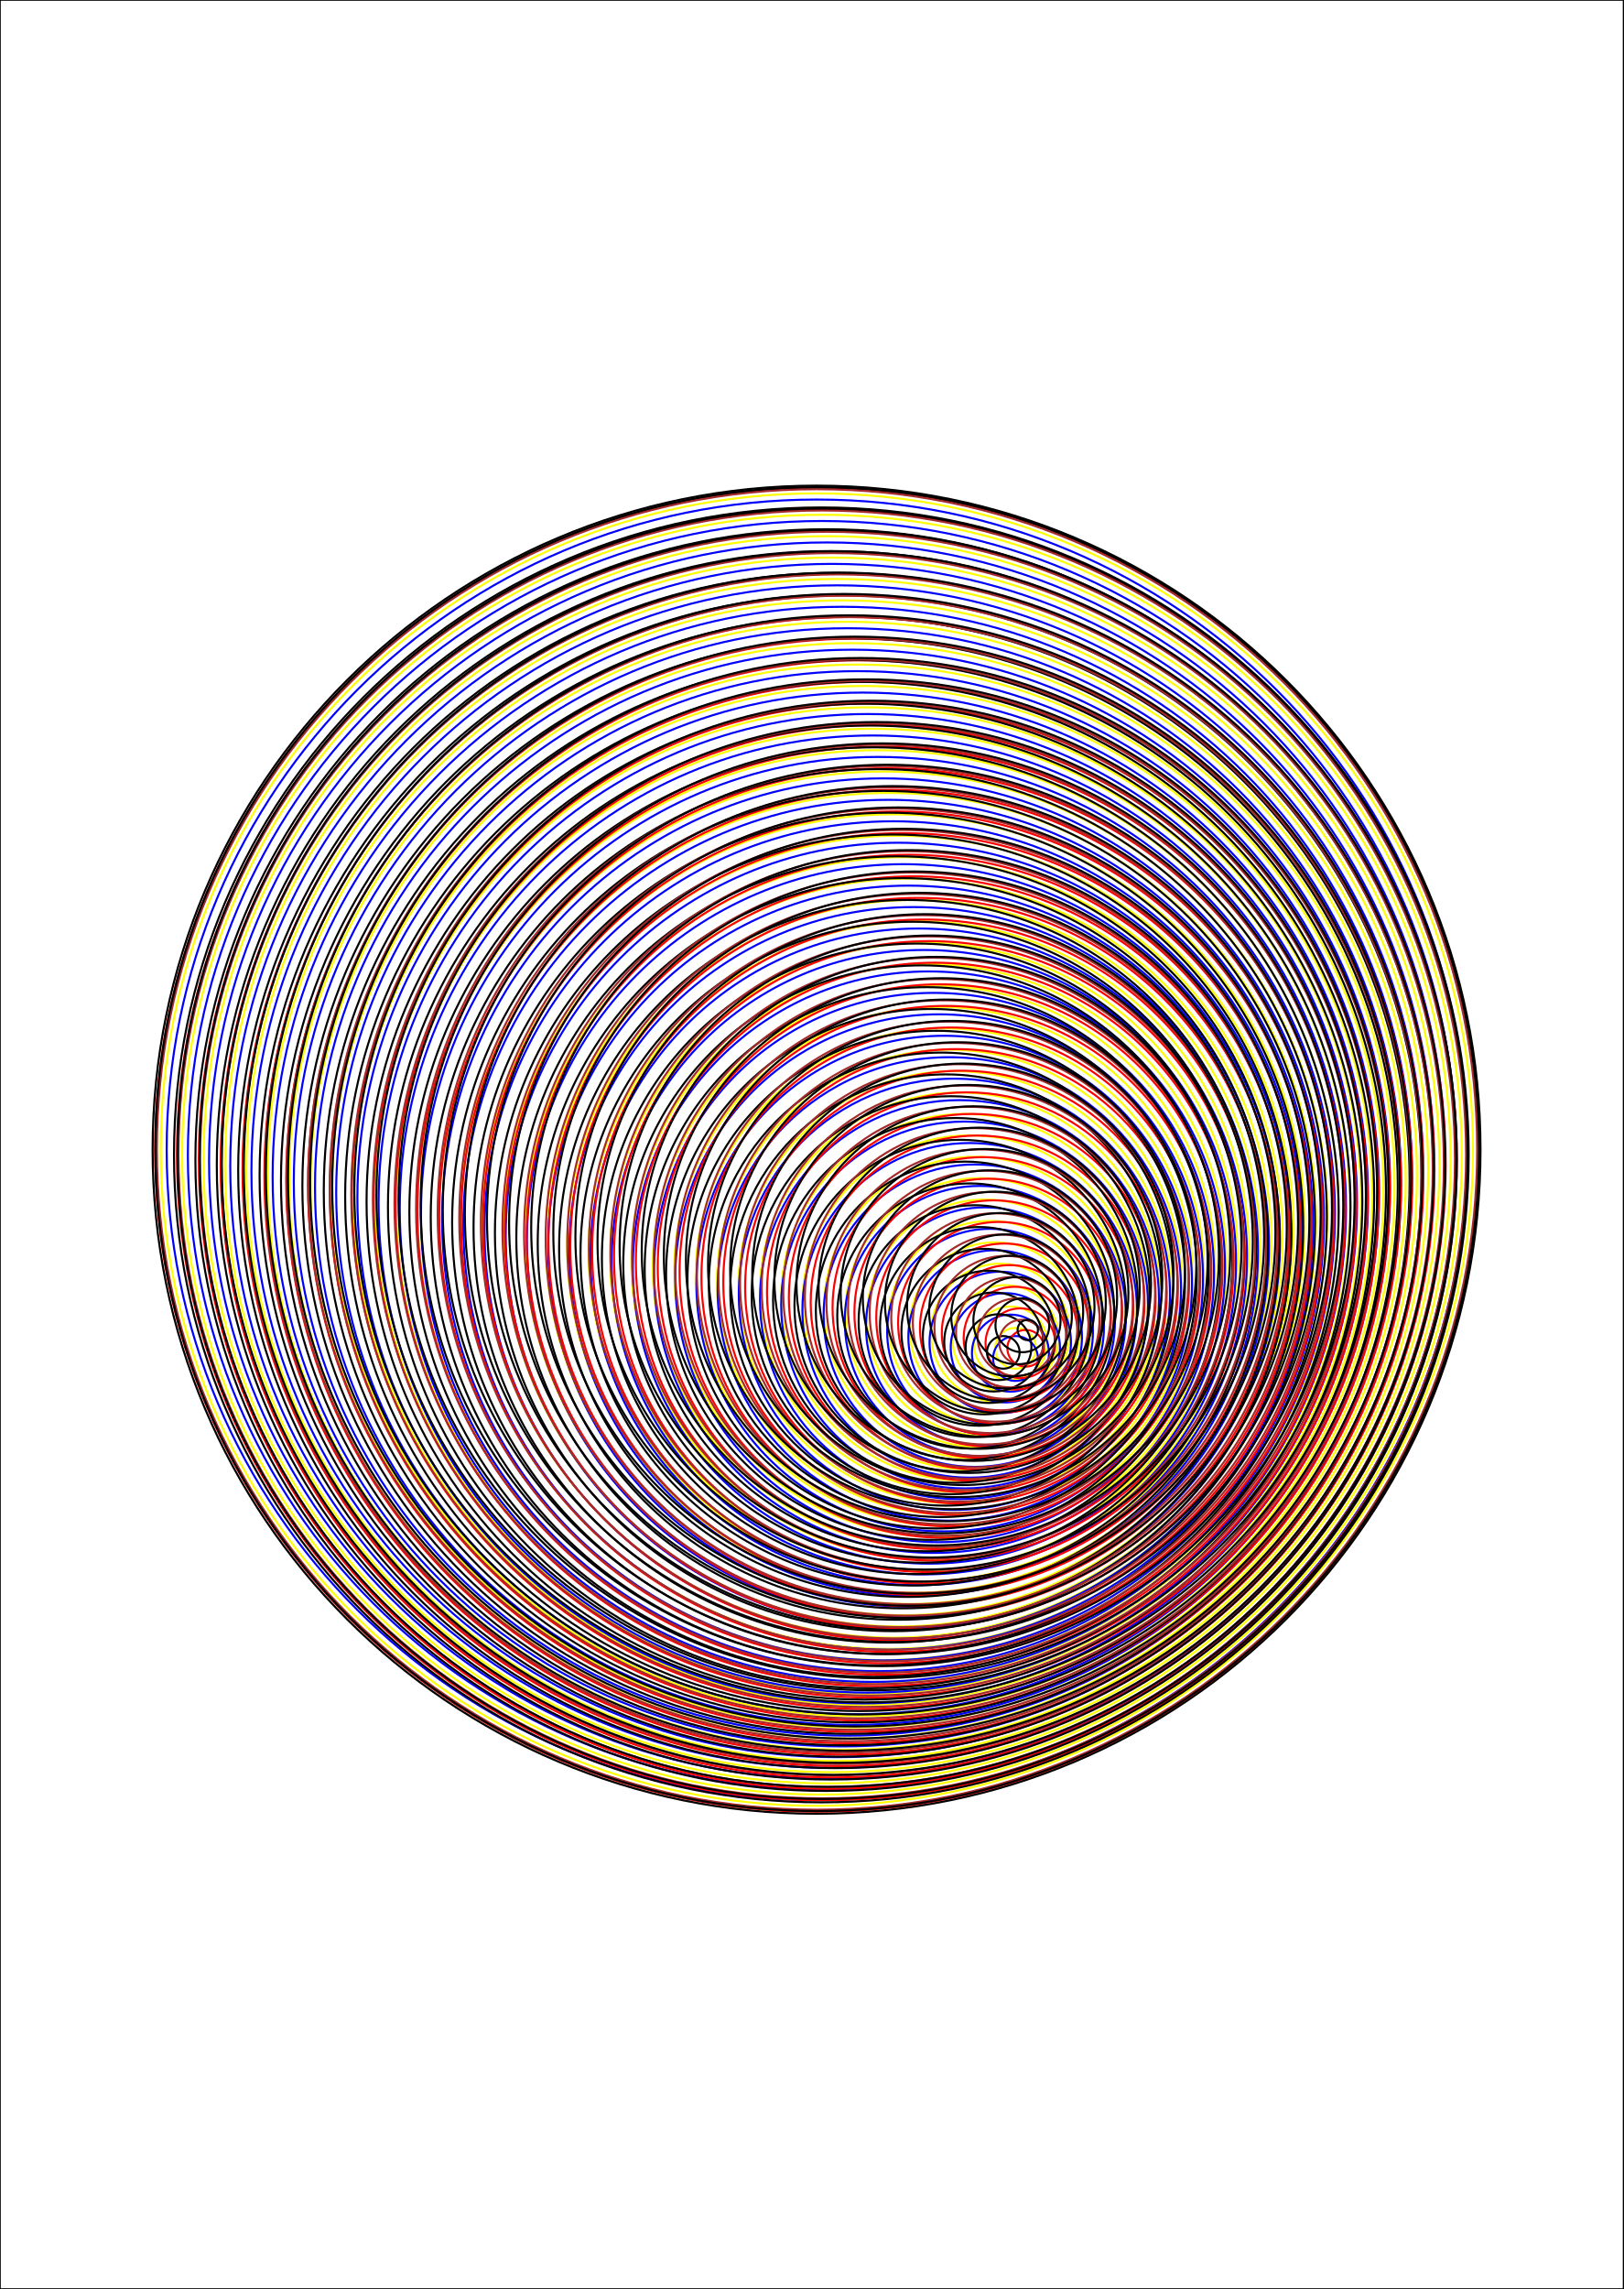
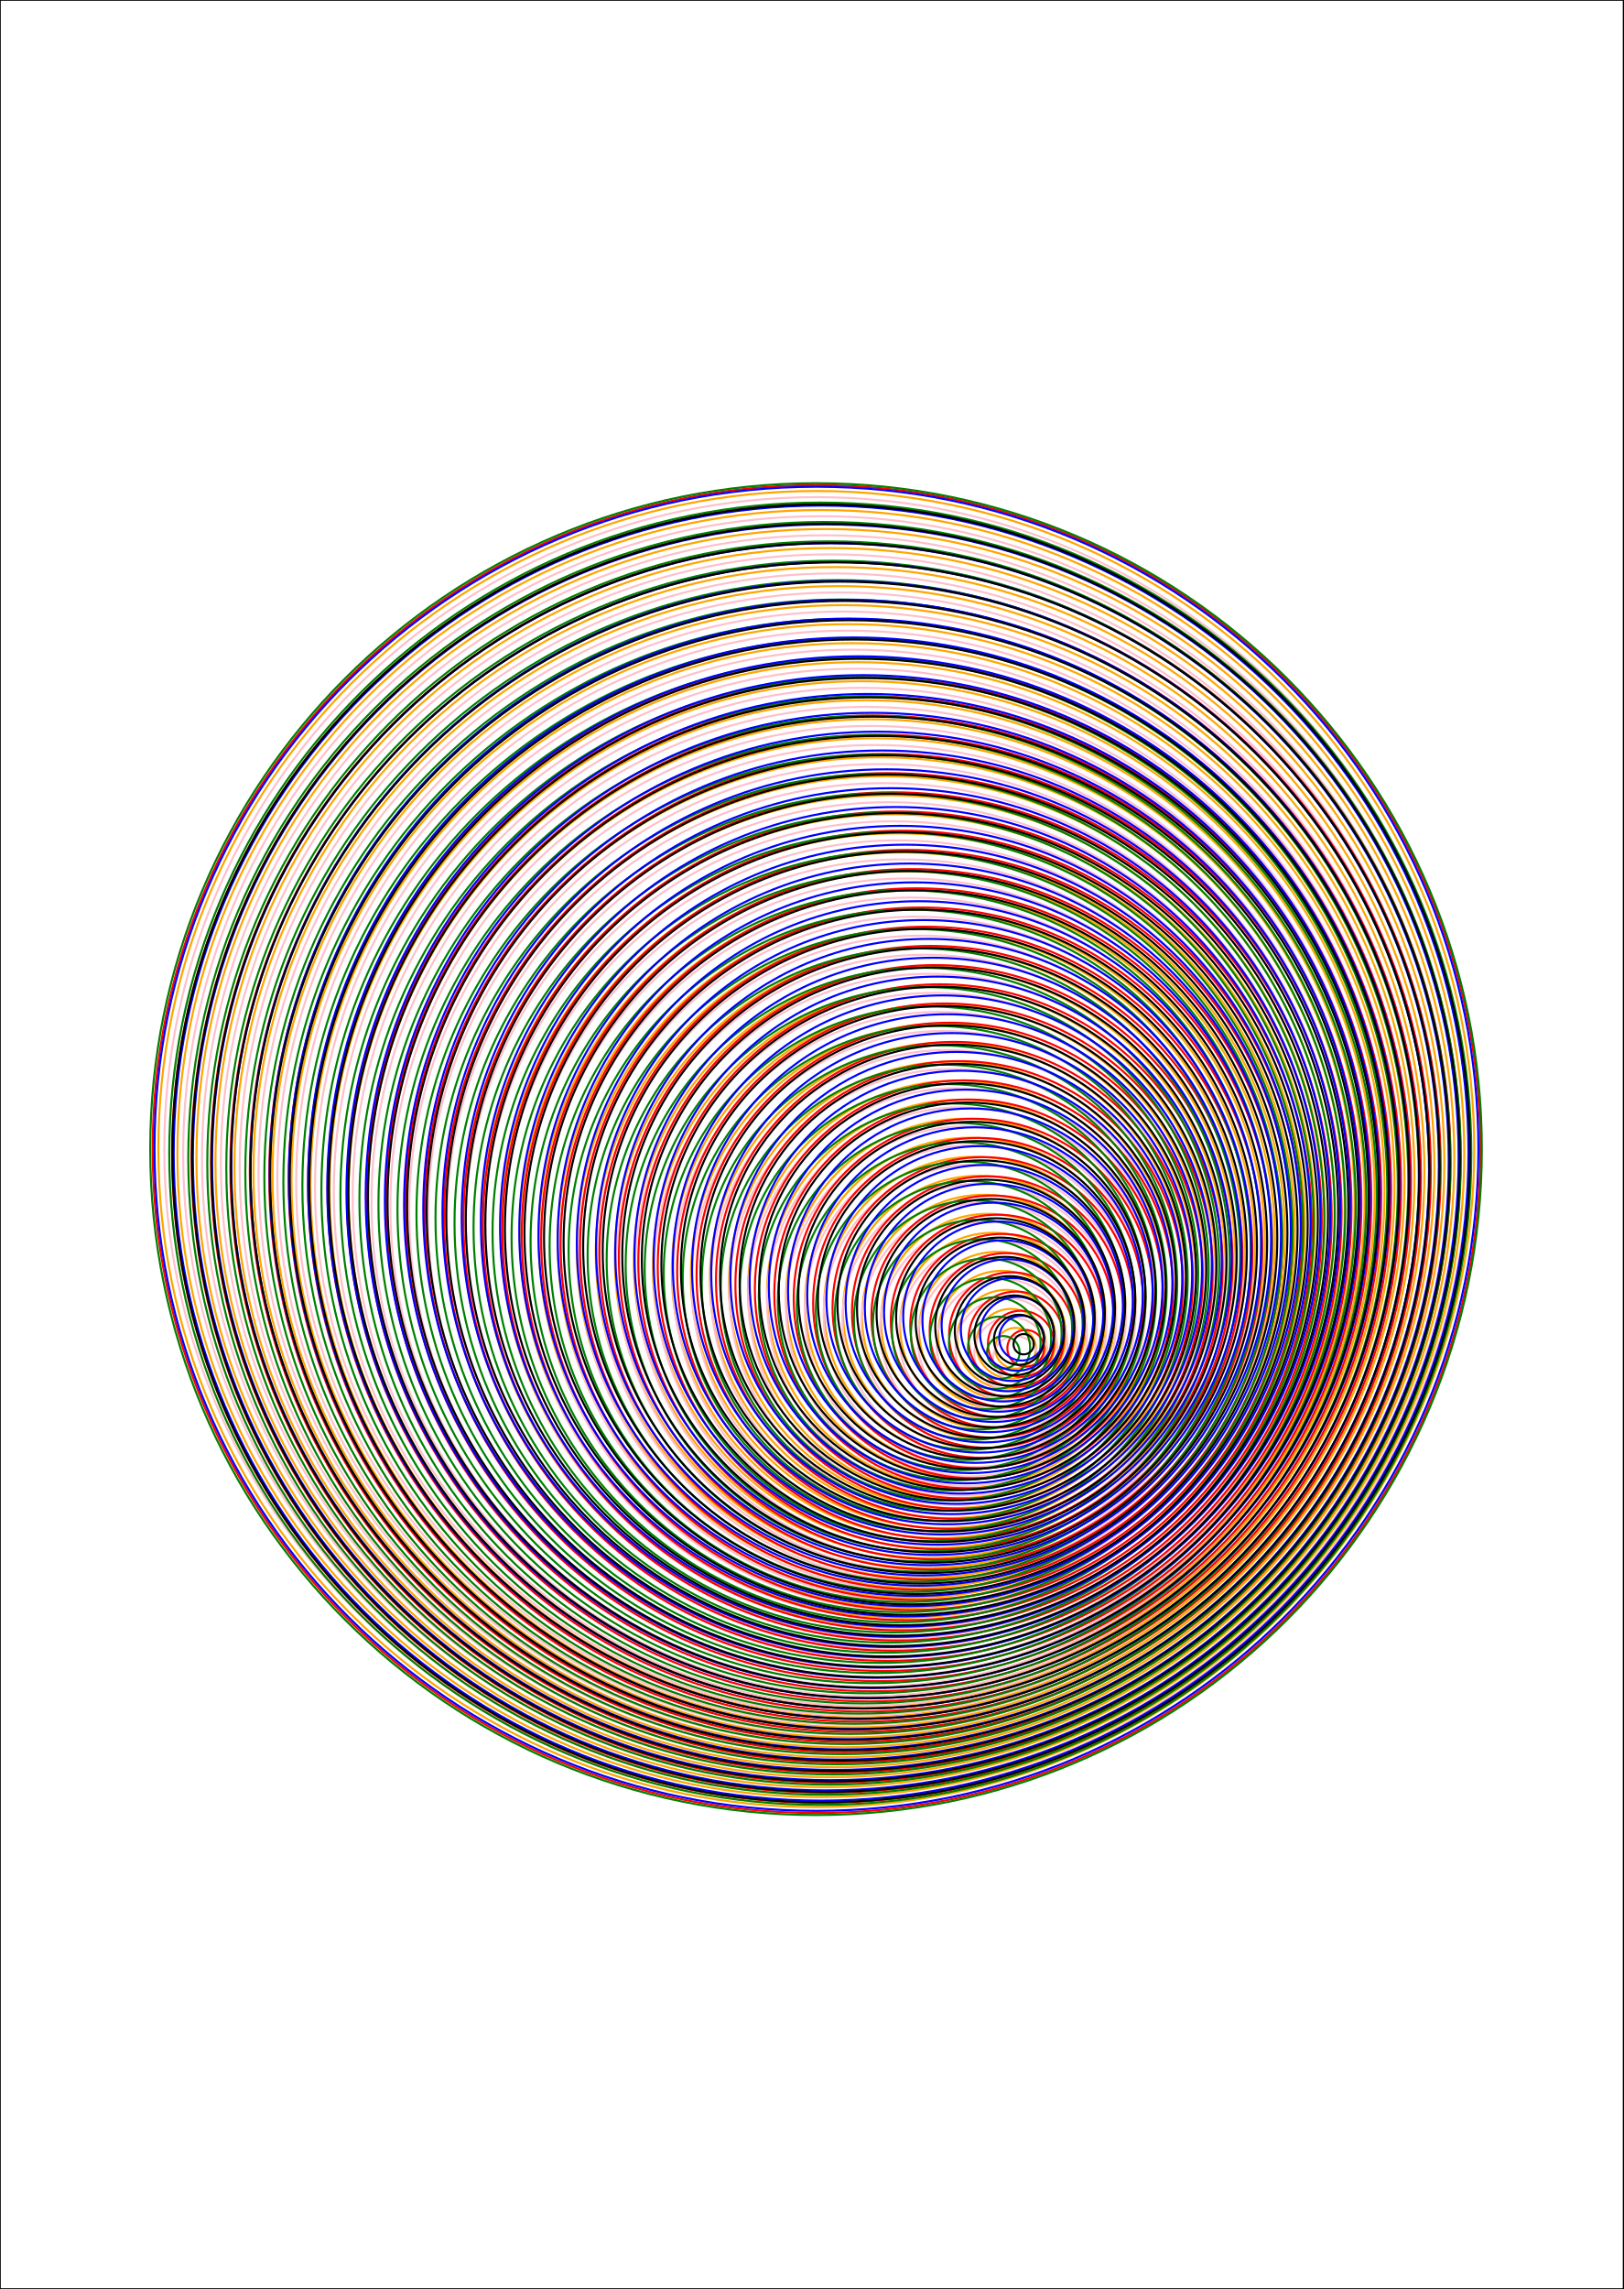
<svg xmlns="http://www.w3.org/2000/svg" height="1123.2px" viewBox="0 0 796.8 1123.2" width="796.8px">
-   <g fill="none" id="layer1" stroke="yellow" stroke-width="1.0px">
+   <g fill="none" id="layer1" stroke="orange" stroke-width="1.0px">
    <circle cx="498.4" cy="661.6" r="10" />
-     <circle cx="495.9" cy="659.1" r="18" />
-     <circle cx="493.4" cy="656.6" r="26" />
-     <circle cx="490.9" cy="654.1" r="34" />
-     <circle cx="488.4" cy="651.6" r="42" />
-     <circle cx="485.9" cy="649.1" r="50" />
-     <circle cx="483.4" cy="646.6" r="58" />
-     <circle cx="480.9" cy="644.1" r="66" />
+     <circle cx="496.178" cy="659.378" r="17.111" />
+     <circle cx="493.956" cy="657.156" r="24.222" />
+     <circle cx="491.733" cy="654.933" r="31.333" />
+     <circle cx="489.511" cy="652.711" r="38.444" />
+     <circle cx="487.289" cy="650.489" r="45.556" />
+     <circle cx="485.067" cy="648.267" r="52.667" />
+     <circle cx="482.844" cy="646.044" r="59.778" />
+     <circle cx="480.622" cy="643.822" r="66.889" />
    <circle cx="478.4" cy="641.6" r="74" />
-     <circle cx="475.9" cy="639.1" r="82" />
-     <circle cx="473.4" cy="636.6" r="90" />
-     <circle cx="470.9" cy="634.1" r="98" />
-     <circle cx="468.4" cy="631.6" r="106" />
-     <circle cx="465.9" cy="629.1" r="114" />
-     <circle cx="463.4" cy="626.6" r="122" />
-     <circle cx="460.9" cy="624.1" r="130" />
+     <circle cx="476.178" cy="639.378" r="81.111" />
+     <circle cx="473.956" cy="637.156" r="88.222" />
+     <circle cx="471.733" cy="634.933" r="95.333" />
+     <circle cx="469.511" cy="632.711" r="102.444" />
+     <circle cx="467.289" cy="630.489" r="109.556" />
+     <circle cx="465.067" cy="628.267" r="116.667" />
+     <circle cx="462.844" cy="626.044" r="123.778" />
+     <circle cx="460.622" cy="623.822" r="130.889" />
    <circle cx="458.4" cy="621.6" r="138" />
-     <circle cx="455.9" cy="619.1" r="146" />
-     <circle cx="453.4" cy="616.6" r="154" />
-     <circle cx="450.9" cy="614.1" r="162" />
-     <circle cx="448.4" cy="611.6" r="170" />
-     <circle cx="445.9" cy="609.1" r="178" />
-     <circle cx="443.4" cy="606.6" r="186" />
-     <circle cx="440.9" cy="604.1" r="194" />
+     <circle cx="456.178" cy="619.378" r="145.111" />
+     <circle cx="453.956" cy="617.156" r="152.222" />
+     <circle cx="451.733" cy="614.933" r="159.333" />
+     <circle cx="449.511" cy="612.711" r="166.444" />
+     <circle cx="447.289" cy="610.489" r="173.556" />
+     <circle cx="445.067" cy="608.267" r="180.667" />
+     <circle cx="442.844" cy="606.044" r="187.778" />
+     <circle cx="440.622" cy="603.822" r="194.889" />
    <circle cx="438.4" cy="601.6" r="202" />
-     <circle cx="435.9" cy="599.1" r="210" />
-     <circle cx="433.4" cy="596.6" r="218" />
-     <circle cx="430.9" cy="594.1" r="226" />
-     <circle cx="428.4" cy="591.6" r="234" />
-     <circle cx="425.9" cy="589.1" r="242" />
-     <circle cx="423.4" cy="586.6" r="250" />
-     <circle cx="420.9" cy="584.1" r="258" />
+     <circle cx="436.178" cy="599.378" r="209.111" />
+     <circle cx="433.956" cy="597.156" r="216.222" />
+     <circle cx="431.733" cy="594.933" r="223.333" />
+     <circle cx="429.511" cy="592.711" r="230.444" />
+     <circle cx="427.289" cy="590.489" r="237.556" />
+     <circle cx="425.067" cy="588.267" r="244.667" />
+     <circle cx="422.844" cy="586.044" r="251.778" />
+     <circle cx="420.622" cy="583.822" r="258.889" />
    <circle cx="418.4" cy="581.6" r="266" />
-     <circle cx="415.9" cy="579.1" r="274" />
-     <circle cx="413.4" cy="576.6" r="282" />
-     <circle cx="410.9" cy="574.1" r="290" />
-     <circle cx="408.4" cy="571.6" r="298" />
-     <circle cx="405.9" cy="569.1" r="306" />
-     <circle cx="403.4" cy="566.6" r="314" />
-     <circle cx="400.9" cy="564.1" r="322" />
-   </g>
-   <g fill="none" id="layer2" stroke="blue" stroke-width="1.0px">
+     <circle cx="416.178" cy="579.378" r="273.111" />
+     <circle cx="413.956" cy="577.156" r="280.222" />
+     <circle cx="411.733" cy="574.933" r="287.333" />
+     <circle cx="409.511" cy="572.711" r="294.444" />
+     <circle cx="407.289" cy="570.489" r="301.556" />
+     <circle cx="405.067" cy="568.267" r="308.667" />
+     <circle cx="402.844" cy="566.044" r="315.778" />
+     <circle cx="400.622" cy="563.822" r="322.889" />
+   </g>
+   <g fill="none" id="layer2" stroke="pink" stroke-width="1.0px">
    <circle cx="498.4" cy="666.6" r="11" />
-     <circle cx="495.9" cy="663.975" r="18.9" />
-     <circle cx="493.4" cy="661.35" r="26.8" />
-     <circle cx="490.9" cy="658.725" r="34.7" />
-     <circle cx="488.4" cy="656.1" r="42.6" />
-     <circle cx="485.9" cy="653.475" r="50.5" />
-     <circle cx="483.4" cy="650.85" r="58.4" />
-     <circle cx="480.9" cy="648.225" r="66.3" />
+     <circle cx="496.178" cy="664.267" r="18.022" />
+     <circle cx="493.956" cy="661.933" r="25.044" />
+     <circle cx="491.733" cy="659.6" r="32.067" />
+     <circle cx="489.511" cy="657.267" r="39.089" />
+     <circle cx="487.289" cy="654.933" r="46.111" />
+     <circle cx="485.067" cy="652.6" r="53.133" />
+     <circle cx="482.844" cy="650.267" r="60.156" />
+     <circle cx="480.622" cy="647.933" r="67.178" />
    <circle cx="478.4" cy="645.6" r="74.2" />
-     <circle cx="475.9" cy="642.975" r="82.1" />
-     <circle cx="473.4" cy="640.35" r="90" />
-     <circle cx="470.9" cy="637.725" r="97.9" />
-     <circle cx="468.4" cy="635.1" r="105.8" />
-     <circle cx="465.9" cy="632.475" r="113.7" />
-     <circle cx="463.4" cy="629.85" r="121.6" />
-     <circle cx="460.9" cy="627.225" r="129.5" />
+     <circle cx="476.178" cy="643.267" r="81.222" />
+     <circle cx="473.956" cy="640.933" r="88.244" />
+     <circle cx="471.733" cy="638.6" r="95.267" />
+     <circle cx="469.511" cy="636.267" r="102.289" />
+     <circle cx="467.289" cy="633.933" r="109.311" />
+     <circle cx="465.067" cy="631.6" r="116.333" />
+     <circle cx="462.844" cy="629.267" r="123.356" />
+     <circle cx="460.622" cy="626.933" r="130.378" />
    <circle cx="458.4" cy="624.6" r="137.4" />
-     <circle cx="455.9" cy="621.975" r="145.3" />
-     <circle cx="453.4" cy="619.35" r="153.2" />
-     <circle cx="450.9" cy="616.725" r="161.1" />
-     <circle cx="448.4" cy="614.1" r="169" />
-     <circle cx="445.9" cy="611.475" r="176.9" />
-     <circle cx="443.4" cy="608.85" r="184.8" />
-     <circle cx="440.9" cy="606.225" r="192.7" />
+     <circle cx="456.178" cy="622.267" r="144.422" />
+     <circle cx="453.956" cy="619.933" r="151.444" />
+     <circle cx="451.733" cy="617.6" r="158.467" />
+     <circle cx="449.511" cy="615.267" r="165.489" />
+     <circle cx="447.289" cy="612.933" r="172.511" />
+     <circle cx="445.067" cy="610.6" r="179.533" />
+     <circle cx="442.844" cy="608.267" r="186.556" />
+     <circle cx="440.622" cy="605.933" r="193.578" />
    <circle cx="438.4" cy="603.6" r="200.6" />
-     <circle cx="435.9" cy="600.975" r="208.5" />
-     <circle cx="433.4" cy="598.35" r="216.4" />
-     <circle cx="430.9" cy="595.725" r="224.3" />
-     <circle cx="428.4" cy="593.1" r="232.2" />
-     <circle cx="425.9" cy="590.475" r="240.1" />
-     <circle cx="423.4" cy="587.85" r="248" />
-     <circle cx="420.9" cy="585.225" r="255.9" />
+     <circle cx="436.178" cy="601.267" r="207.622" />
+     <circle cx="433.956" cy="598.933" r="214.644" />
+     <circle cx="431.733" cy="596.6" r="221.667" />
+     <circle cx="429.511" cy="594.267" r="228.689" />
+     <circle cx="427.289" cy="591.933" r="235.711" />
+     <circle cx="425.067" cy="589.6" r="242.733" />
+     <circle cx="422.844" cy="587.267" r="249.756" />
+     <circle cx="420.622" cy="584.933" r="256.778" />
    <circle cx="418.4" cy="582.6" r="263.8" />
-     <circle cx="415.9" cy="579.975" r="271.7" />
-     <circle cx="413.4" cy="577.35" r="279.6" />
-     <circle cx="410.9" cy="574.725" r="287.5" />
-     <circle cx="408.4" cy="572.1" r="295.4" />
-     <circle cx="405.9" cy="569.475" r="303.3" />
-     <circle cx="403.4" cy="566.85" r="311.2" />
-     <circle cx="400.9" cy="564.225" r="319.1" />
+     <circle cx="416.178" cy="580.267" r="270.822" />
+     <circle cx="413.956" cy="577.933" r="277.844" />
+     <circle cx="411.733" cy="575.6" r="284.867" />
+     <circle cx="409.511" cy="573.267" r="291.889" />
+     <circle cx="407.289" cy="570.933" r="298.911" />
+     <circle cx="405.067" cy="568.6" r="305.933" />
+     <circle cx="402.844" cy="566.267" r="312.956" />
+     <circle cx="400.622" cy="563.933" r="319.978" />
  </g>
  <g fill="none" id="layer3" stroke="red" stroke-width="1.0px">
    <circle cx="503.4" cy="661.6" r="9" />
-     <circle cx="500.775" cy="659.1" r="17.1" />
-     <circle cx="498.15" cy="656.6" r="25.2" />
-     <circle cx="495.525" cy="654.1" r="33.3" />
-     <circle cx="492.9" cy="651.6" r="41.4" />
-     <circle cx="490.275" cy="649.1" r="49.5" />
-     <circle cx="487.65" cy="646.6" r="57.6" />
-     <circle cx="485.025" cy="644.1" r="65.7" />
+     <circle cx="501.067" cy="659.378" r="16.2" />
+     <circle cx="498.733" cy="657.156" r="23.4" />
+     <circle cx="496.4" cy="654.933" r="30.6" />
+     <circle cx="494.067" cy="652.711" r="37.8" />
+     <circle cx="491.733" cy="650.489" r="45" />
+     <circle cx="489.4" cy="648.267" r="52.2" />
+     <circle cx="487.067" cy="646.044" r="59.4" />
+     <circle cx="484.733" cy="643.822" r="66.6" />
    <circle cx="482.4" cy="641.6" r="73.8" />
-     <circle cx="479.775" cy="639.1" r="81.9" />
-     <circle cx="477.15" cy="636.6" r="90" />
-     <circle cx="474.525" cy="634.1" r="98.1" />
-     <circle cx="471.9" cy="631.6" r="106.2" />
-     <circle cx="469.275" cy="629.1" r="114.3" />
-     <circle cx="466.65" cy="626.6" r="122.4" />
-     <circle cx="464.025" cy="624.1" r="130.5" />
+     <circle cx="480.067" cy="639.378" r="81" />
+     <circle cx="477.733" cy="637.156" r="88.2" />
+     <circle cx="475.4" cy="634.933" r="95.4" />
+     <circle cx="473.067" cy="632.711" r="102.6" />
+     <circle cx="470.733" cy="630.489" r="109.8" />
+     <circle cx="468.4" cy="628.267" r="117" />
+     <circle cx="466.067" cy="626.044" r="124.2" />
+     <circle cx="463.733" cy="623.822" r="131.4" />
    <circle cx="461.4" cy="621.6" r="138.6" />
-     <circle cx="458.775" cy="619.1" r="146.7" />
-     <circle cx="456.15" cy="616.6" r="154.8" />
-     <circle cx="453.525" cy="614.1" r="162.9" />
-     <circle cx="450.9" cy="611.6" r="171" />
-     <circle cx="448.275" cy="609.1" r="179.1" />
-     <circle cx="445.65" cy="606.6" r="187.2" />
-     <circle cx="443.025" cy="604.1" r="195.3" />
+     <circle cx="459.067" cy="619.378" r="145.8" />
+     <circle cx="456.733" cy="617.156" r="153" />
+     <circle cx="454.4" cy="614.933" r="160.2" />
+     <circle cx="452.067" cy="612.711" r="167.4" />
+     <circle cx="449.733" cy="610.489" r="174.6" />
+     <circle cx="447.4" cy="608.267" r="181.8" />
+     <circle cx="445.067" cy="606.044" r="189" />
+     <circle cx="442.733" cy="603.822" r="196.2" />
    <circle cx="440.4" cy="601.6" r="203.4" />
-     <circle cx="437.775" cy="599.1" r="211.5" />
-     <circle cx="435.15" cy="596.6" r="219.6" />
-     <circle cx="432.525" cy="594.1" r="227.7" />
-     <circle cx="429.9" cy="591.6" r="235.8" />
-     <circle cx="427.275" cy="589.1" r="243.9" />
-     <circle cx="424.65" cy="586.6" r="252" />
-     <circle cx="422.025" cy="584.1" r="260.1" />
+     <circle cx="438.067" cy="599.378" r="210.6" />
+     <circle cx="435.733" cy="597.156" r="217.8" />
+     <circle cx="433.4" cy="594.933" r="225" />
+     <circle cx="431.067" cy="592.711" r="232.2" />
+     <circle cx="428.733" cy="590.489" r="239.4" />
+     <circle cx="426.4" cy="588.267" r="246.6" />
+     <circle cx="424.067" cy="586.044" r="253.8" />
+     <circle cx="421.733" cy="583.822" r="261" />
    <circle cx="419.4" cy="581.6" r="268.2" />
-     <circle cx="416.775" cy="579.1" r="276.3" />
-     <circle cx="414.15" cy="576.6" r="284.4" />
-     <circle cx="411.525" cy="574.1" r="292.5" />
-     <circle cx="408.9" cy="571.6" r="300.6" />
-     <circle cx="406.275" cy="569.1" r="308.7" />
-     <circle cx="403.65" cy="566.6" r="316.8" />
-     <circle cx="401.025" cy="564.1" r="324.9" />
-   </g>
-   <g fill="none" id="layer4" stroke="black" stroke-width="1.0px">
+     <circle cx="417.067" cy="579.378" r="275.4" />
+     <circle cx="414.733" cy="577.156" r="282.6" />
+     <circle cx="412.4" cy="574.933" r="289.8" />
+     <circle cx="410.067" cy="572.711" r="297" />
+     <circle cx="407.733" cy="570.489" r="304.2" />
+     <circle cx="405.4" cy="568.267" r="311.4" />
+     <circle cx="403.067" cy="566.044" r="318.6" />
+     <circle cx="400.733" cy="563.822" r="325.8" />
+   </g>
+   <g fill="none" id="layer4" stroke="green" stroke-width="1.0px">
    <circle cx="492.4" cy="663.6" r="8" />
-     <circle cx="490.05" cy="661.05" r="16.15" />
-     <circle cx="487.7" cy="658.5" r="24.3" />
-     <circle cx="485.35" cy="655.95" r="32.45" />
-     <circle cx="483" cy="653.4" r="40.6" />
-     <circle cx="480.65" cy="650.85" r="48.75" />
-     <circle cx="478.3" cy="648.3" r="56.9" />
-     <circle cx="475.95" cy="645.75" r="65.05" />
+     <circle cx="490.311" cy="661.333" r="15.244" />
+     <circle cx="488.222" cy="659.067" r="22.489" />
+     <circle cx="486.133" cy="656.8" r="29.733" />
+     <circle cx="484.044" cy="654.533" r="36.978" />
+     <circle cx="481.956" cy="652.267" r="44.222" />
+     <circle cx="479.867" cy="650" r="51.467" />
+     <circle cx="477.778" cy="647.733" r="58.711" />
+     <circle cx="475.689" cy="645.467" r="65.956" />
    <circle cx="473.6" cy="643.2" r="73.2" />
-     <circle cx="471.25" cy="640.65" r="81.35" />
-     <circle cx="468.9" cy="638.1" r="89.5" />
-     <circle cx="466.55" cy="635.55" r="97.65" />
-     <circle cx="464.2" cy="633" r="105.8" />
-     <circle cx="461.85" cy="630.45" r="113.95" />
-     <circle cx="459.5" cy="627.9" r="122.1" />
-     <circle cx="457.15" cy="625.35" r="130.25" />
+     <circle cx="471.511" cy="640.933" r="80.444" />
+     <circle cx="469.422" cy="638.667" r="87.689" />
+     <circle cx="467.333" cy="636.4" r="94.933" />
+     <circle cx="465.244" cy="634.133" r="102.178" />
+     <circle cx="463.156" cy="631.867" r="109.422" />
+     <circle cx="461.067" cy="629.6" r="116.667" />
+     <circle cx="458.978" cy="627.333" r="123.911" />
+     <circle cx="456.889" cy="625.067" r="131.156" />
    <circle cx="454.8" cy="622.8" r="138.4" />
-     <circle cx="452.45" cy="620.25" r="146.55" />
-     <circle cx="450.1" cy="617.7" r="154.7" />
-     <circle cx="447.75" cy="615.15" r="162.85" />
-     <circle cx="445.4" cy="612.6" r="171" />
-     <circle cx="443.05" cy="610.05" r="179.15" />
-     <circle cx="440.7" cy="607.5" r="187.3" />
-     <circle cx="438.35" cy="604.95" r="195.45" />
+     <circle cx="452.711" cy="620.533" r="145.644" />
+     <circle cx="450.622" cy="618.267" r="152.889" />
+     <circle cx="448.533" cy="616" r="160.133" />
+     <circle cx="446.444" cy="613.733" r="167.378" />
+     <circle cx="444.356" cy="611.467" r="174.622" />
+     <circle cx="442.267" cy="609.2" r="181.867" />
+     <circle cx="440.178" cy="606.933" r="189.111" />
+     <circle cx="438.089" cy="604.667" r="196.356" />
    <circle cx="436" cy="602.4" r="203.6" />
-     <circle cx="433.65" cy="599.85" r="211.75" />
-     <circle cx="431.3" cy="597.3" r="219.9" />
-     <circle cx="428.95" cy="594.75" r="228.05" />
-     <circle cx="426.6" cy="592.2" r="236.2" />
-     <circle cx="424.25" cy="589.65" r="244.35" />
-     <circle cx="421.9" cy="587.1" r="252.5" />
-     <circle cx="419.55" cy="584.55" r="260.65" />
+     <circle cx="433.911" cy="600.133" r="210.844" />
+     <circle cx="431.822" cy="597.867" r="218.089" />
+     <circle cx="429.733" cy="595.6" r="225.333" />
+     <circle cx="427.644" cy="593.333" r="232.578" />
+     <circle cx="425.556" cy="591.067" r="239.822" />
+     <circle cx="423.467" cy="588.8" r="247.067" />
+     <circle cx="421.378" cy="586.533" r="254.311" />
+     <circle cx="419.289" cy="584.267" r="261.556" />
    <circle cx="417.2" cy="582" r="268.8" />
-     <circle cx="414.85" cy="579.45" r="276.95" />
-     <circle cx="412.5" cy="576.9" r="285.1" />
-     <circle cx="410.15" cy="574.35" r="293.25" />
-     <circle cx="407.8" cy="571.8" r="301.4" />
-     <circle cx="405.45" cy="569.25" r="309.55" />
-     <circle cx="403.1" cy="566.7" r="317.7" />
-     <circle cx="400.75" cy="564.15" r="325.85" />
-   </g>
-   <g fill="none" id="layer5" stroke="brown" stroke-width="1.0px">
-     <circle cx="501.4" cy="658.6" r="11" />
-     <circle cx="498.825" cy="656.175" r="19.025" />
-     <circle cx="496.25" cy="653.75" r="27.05" />
-     <circle cx="493.675" cy="651.325" r="35.075" />
-     <circle cx="491.1" cy="648.9" r="43.1" />
-     <circle cx="488.525" cy="646.475" r="51.125" />
-     <circle cx="485.95" cy="644.05" r="59.15" />
-     <circle cx="483.375" cy="641.625" r="67.175" />
-     <circle cx="480.8" cy="639.2" r="75.2" />
-     <circle cx="478.225" cy="636.775" r="83.225" />
-     <circle cx="475.65" cy="634.35" r="91.25" />
-     <circle cx="473.075" cy="631.925" r="99.275" />
-     <circle cx="470.5" cy="629.5" r="107.3" />
-     <circle cx="467.925" cy="627.075" r="115.325" />
-     <circle cx="465.35" cy="624.65" r="123.35" />
-     <circle cx="462.775" cy="622.225" r="131.375" />
-     <circle cx="460.2" cy="619.8" r="139.4" />
-     <circle cx="457.625" cy="617.375" r="147.425" />
-     <circle cx="455.05" cy="614.95" r="155.45" />
-     <circle cx="452.475" cy="612.525" r="163.475" />
-     <circle cx="449.9" cy="610.1" r="171.5" />
-     <circle cx="447.325" cy="607.675" r="179.525" />
-     <circle cx="444.75" cy="605.25" r="187.55" />
-     <circle cx="442.175" cy="602.825" r="195.575" />
-     <circle cx="439.6" cy="600.4" r="203.6" />
-     <circle cx="437.025" cy="597.975" r="211.625" />
-     <circle cx="434.45" cy="595.55" r="219.65" />
-     <circle cx="431.875" cy="593.125" r="227.675" />
-     <circle cx="429.3" cy="590.7" r="235.7" />
-     <circle cx="426.725" cy="588.275" r="243.725" />
-     <circle cx="424.15" cy="585.85" r="251.75" />
-     <circle cx="421.575" cy="583.425" r="259.775" />
-     <circle cx="419" cy="581" r="267.8" />
-     <circle cx="416.425" cy="578.575" r="275.825" />
-     <circle cx="413.85" cy="576.15" r="283.85" />
-     <circle cx="411.275" cy="573.725" r="291.875" />
-     <circle cx="408.7" cy="571.3" r="299.9" />
-     <circle cx="406.125" cy="568.875" r="307.925" />
-     <circle cx="403.55" cy="566.45" r="315.95" />
-     <circle cx="400.975" cy="564.025" r="323.975" />
+     <circle cx="415.111" cy="579.733" r="276.044" />
+     <circle cx="413.022" cy="577.467" r="283.289" />
+     <circle cx="410.933" cy="575.2" r="290.533" />
+     <circle cx="408.844" cy="572.933" r="297.778" />
+     <circle cx="406.756" cy="570.667" r="305.022" />
+     <circle cx="404.667" cy="568.4" r="312.267" />
+     <circle cx="402.578" cy="566.133" r="319.511" />
+     <circle cx="400.489" cy="563.867" r="326.756" />
+   </g>
+   <g fill="none" id="layer5" stroke="blue" stroke-width="1.0px">
+     <circle cx="501.4" cy="656.6" r="11" />
+     <circle cx="499.111" cy="654.489" r="18.133" />
+     <circle cx="496.822" cy="652.378" r="25.267" />
+     <circle cx="494.533" cy="650.267" r="32.4" />
+     <circle cx="492.244" cy="648.156" r="39.533" />
+     <circle cx="489.956" cy="646.044" r="46.667" />
+     <circle cx="487.667" cy="643.933" r="53.8" />
+     <circle cx="485.378" cy="641.822" r="60.933" />
+     <circle cx="483.089" cy="639.711" r="68.067" />
+     <circle cx="480.8" cy="637.6" r="75.2" />
+     <circle cx="478.511" cy="635.489" r="82.333" />
+     <circle cx="476.222" cy="633.378" r="89.467" />
+     <circle cx="473.933" cy="631.267" r="96.6" />
+     <circle cx="471.644" cy="629.156" r="103.733" />
+     <circle cx="469.356" cy="627.044" r="110.867" />
+     <circle cx="467.067" cy="624.933" r="118" />
+     <circle cx="464.778" cy="622.822" r="125.133" />
+     <circle cx="462.489" cy="620.711" r="132.267" />
+     <circle cx="460.2" cy="618.6" r="139.4" />
+     <circle cx="457.911" cy="616.489" r="146.533" />
+     <circle cx="455.622" cy="614.378" r="153.667" />
+     <circle cx="453.333" cy="612.267" r="160.8" />
+     <circle cx="451.044" cy="610.156" r="167.933" />
+     <circle cx="448.756" cy="608.044" r="175.067" />
+     <circle cx="446.467" cy="605.933" r="182.2" />
+     <circle cx="444.178" cy="603.822" r="189.333" />
+     <circle cx="441.889" cy="601.711" r="196.467" />
+     <circle cx="439.6" cy="599.6" r="203.6" />
+     <circle cx="437.311" cy="597.489" r="210.733" />
+     <circle cx="435.022" cy="595.378" r="217.867" />
+     <circle cx="432.733" cy="593.267" r="225" />
+     <circle cx="430.444" cy="591.156" r="232.133" />
+     <circle cx="428.156" cy="589.044" r="239.267" />
+     <circle cx="425.867" cy="586.933" r="246.4" />
+     <circle cx="423.578" cy="584.822" r="253.533" />
+     <circle cx="421.289" cy="582.711" r="260.667" />
+     <circle cx="419" cy="580.6" r="267.8" />
+     <circle cx="416.711" cy="578.489" r="274.933" />
+     <circle cx="414.422" cy="576.378" r="282.067" />
+     <circle cx="412.133" cy="574.267" r="289.2" />
+     <circle cx="409.844" cy="572.156" r="296.333" />
+     <circle cx="407.556" cy="570.044" r="303.467" />
+     <circle cx="405.267" cy="567.933" r="310.6" />
+     <circle cx="402.978" cy="565.822" r="317.733" />
+     <circle cx="400.689" cy="563.711" r="324.867" />
  </g>
  <g fill="none" id="layer6" stroke="black" stroke-width="1.0px">
-     <circle cx="504.4" cy="652.6" r="5" />
-     <circle cx="501.75" cy="650.325" r="13.2" />
-     <circle cx="499.1" cy="648.05" r="21.4" />
-     <circle cx="496.45" cy="645.775" r="29.6" />
-     <circle cx="493.8" cy="643.5" r="37.8" />
-     <circle cx="491.15" cy="641.225" r="46" />
-     <circle cx="488.5" cy="638.95" r="54.2" />
-     <circle cx="485.85" cy="636.675" r="62.4" />
-     <circle cx="483.2" cy="634.4" r="70.6" />
-     <circle cx="480.55" cy="632.125" r="78.8" />
-     <circle cx="477.9" cy="629.85" r="87" />
-     <circle cx="475.25" cy="627.575" r="95.2" />
-     <circle cx="472.6" cy="625.3" r="103.4" />
-     <circle cx="469.95" cy="623.025" r="111.6" />
-     <circle cx="467.3" cy="620.75" r="119.8" />
-     <circle cx="464.65" cy="618.475" r="128" />
-     <circle cx="462" cy="616.2" r="136.2" />
-     <circle cx="459.35" cy="613.925" r="144.4" />
-     <circle cx="456.7" cy="611.65" r="152.6" />
-     <circle cx="454.05" cy="609.375" r="160.8" />
-     <circle cx="451.4" cy="607.1" r="169" />
-     <circle cx="448.75" cy="604.825" r="177.2" />
-     <circle cx="446.1" cy="602.55" r="185.4" />
-     <circle cx="443.45" cy="600.275" r="193.6" />
-     <circle cx="440.8" cy="598" r="201.8" />
-     <circle cx="438.15" cy="595.725" r="210" />
-     <circle cx="435.5" cy="593.45" r="218.2" />
-     <circle cx="432.85" cy="591.175" r="226.4" />
-     <circle cx="430.2" cy="588.9" r="234.6" />
-     <circle cx="427.55" cy="586.625" r="242.8" />
-     <circle cx="424.9" cy="584.35" r="251" />
-     <circle cx="422.25" cy="582.075" r="259.2" />
-     <circle cx="419.6" cy="579.8" r="267.4" />
-     <circle cx="416.95" cy="577.525" r="275.6" />
-     <circle cx="414.3" cy="575.25" r="283.8" />
-     <circle cx="411.65" cy="572.975" r="292" />
-     <circle cx="409" cy="570.7" r="300.2" />
-     <circle cx="406.35" cy="568.425" r="308.4" />
-     <circle cx="403.7" cy="566.15" r="316.6" />
-     <circle cx="401.05" cy="563.875" r="324.8" />
+     <circle cx="502.4" cy="659.6" r="5" />
+     <circle cx="500.089" cy="657.422" r="12.289" />
+     <circle cx="497.778" cy="655.244" r="19.578" />
+     <circle cx="495.467" cy="653.067" r="26.867" />
+     <circle cx="493.156" cy="650.889" r="34.156" />
+     <circle cx="490.844" cy="648.711" r="41.444" />
+     <circle cx="488.533" cy="646.533" r="48.733" />
+     <circle cx="486.222" cy="644.356" r="56.022" />
+     <circle cx="483.911" cy="642.178" r="63.311" />
+     <circle cx="481.6" cy="640" r="70.6" />
+     <circle cx="479.289" cy="637.822" r="77.889" />
+     <circle cx="476.978" cy="635.644" r="85.178" />
+     <circle cx="474.667" cy="633.467" r="92.467" />
+     <circle cx="472.356" cy="631.289" r="99.756" />
+     <circle cx="470.044" cy="629.111" r="107.044" />
+     <circle cx="467.733" cy="626.933" r="114.333" />
+     <circle cx="465.422" cy="624.756" r="121.622" />
+     <circle cx="463.111" cy="622.578" r="128.911" />
+     <circle cx="460.8" cy="620.4" r="136.2" />
+     <circle cx="458.489" cy="618.222" r="143.489" />
+     <circle cx="456.178" cy="616.044" r="150.778" />
+     <circle cx="453.867" cy="613.867" r="158.067" />
+     <circle cx="451.556" cy="611.689" r="165.356" />
+     <circle cx="449.244" cy="609.511" r="172.644" />
+     <circle cx="446.933" cy="607.333" r="179.933" />
+     <circle cx="444.622" cy="605.156" r="187.222" />
+     <circle cx="442.311" cy="602.978" r="194.511" />
+     <circle cx="440" cy="600.8" r="201.8" />
+     <circle cx="437.689" cy="598.622" r="209.089" />
+     <circle cx="435.378" cy="596.444" r="216.378" />
+     <circle cx="433.067" cy="594.267" r="223.667" />
+     <circle cx="430.756" cy="592.089" r="230.956" />
+     <circle cx="428.444" cy="589.911" r="238.244" />
+     <circle cx="426.133" cy="587.733" r="245.533" />
+     <circle cx="423.822" cy="585.556" r="252.822" />
+     <circle cx="421.511" cy="583.378" r="260.111" />
+     <circle cx="419.2" cy="581.2" r="267.4" />
+     <circle cx="416.889" cy="579.022" r="274.689" />
+     <circle cx="414.578" cy="576.844" r="281.978" />
+     <circle cx="412.267" cy="574.667" r="289.267" />
+     <circle cx="409.956" cy="572.489" r="296.556" />
+     <circle cx="407.644" cy="570.311" r="303.844" />
+     <circle cx="405.333" cy="568.133" r="311.133" />
+     <circle cx="403.022" cy="565.956" r="318.422" />
  </g>
  <g fill="none" id="layer7" stroke="black" stroke-width="0.2mm">
    <rect height="1123.2" width="796.8" x="0" y="0" />
  </g>
</svg>
